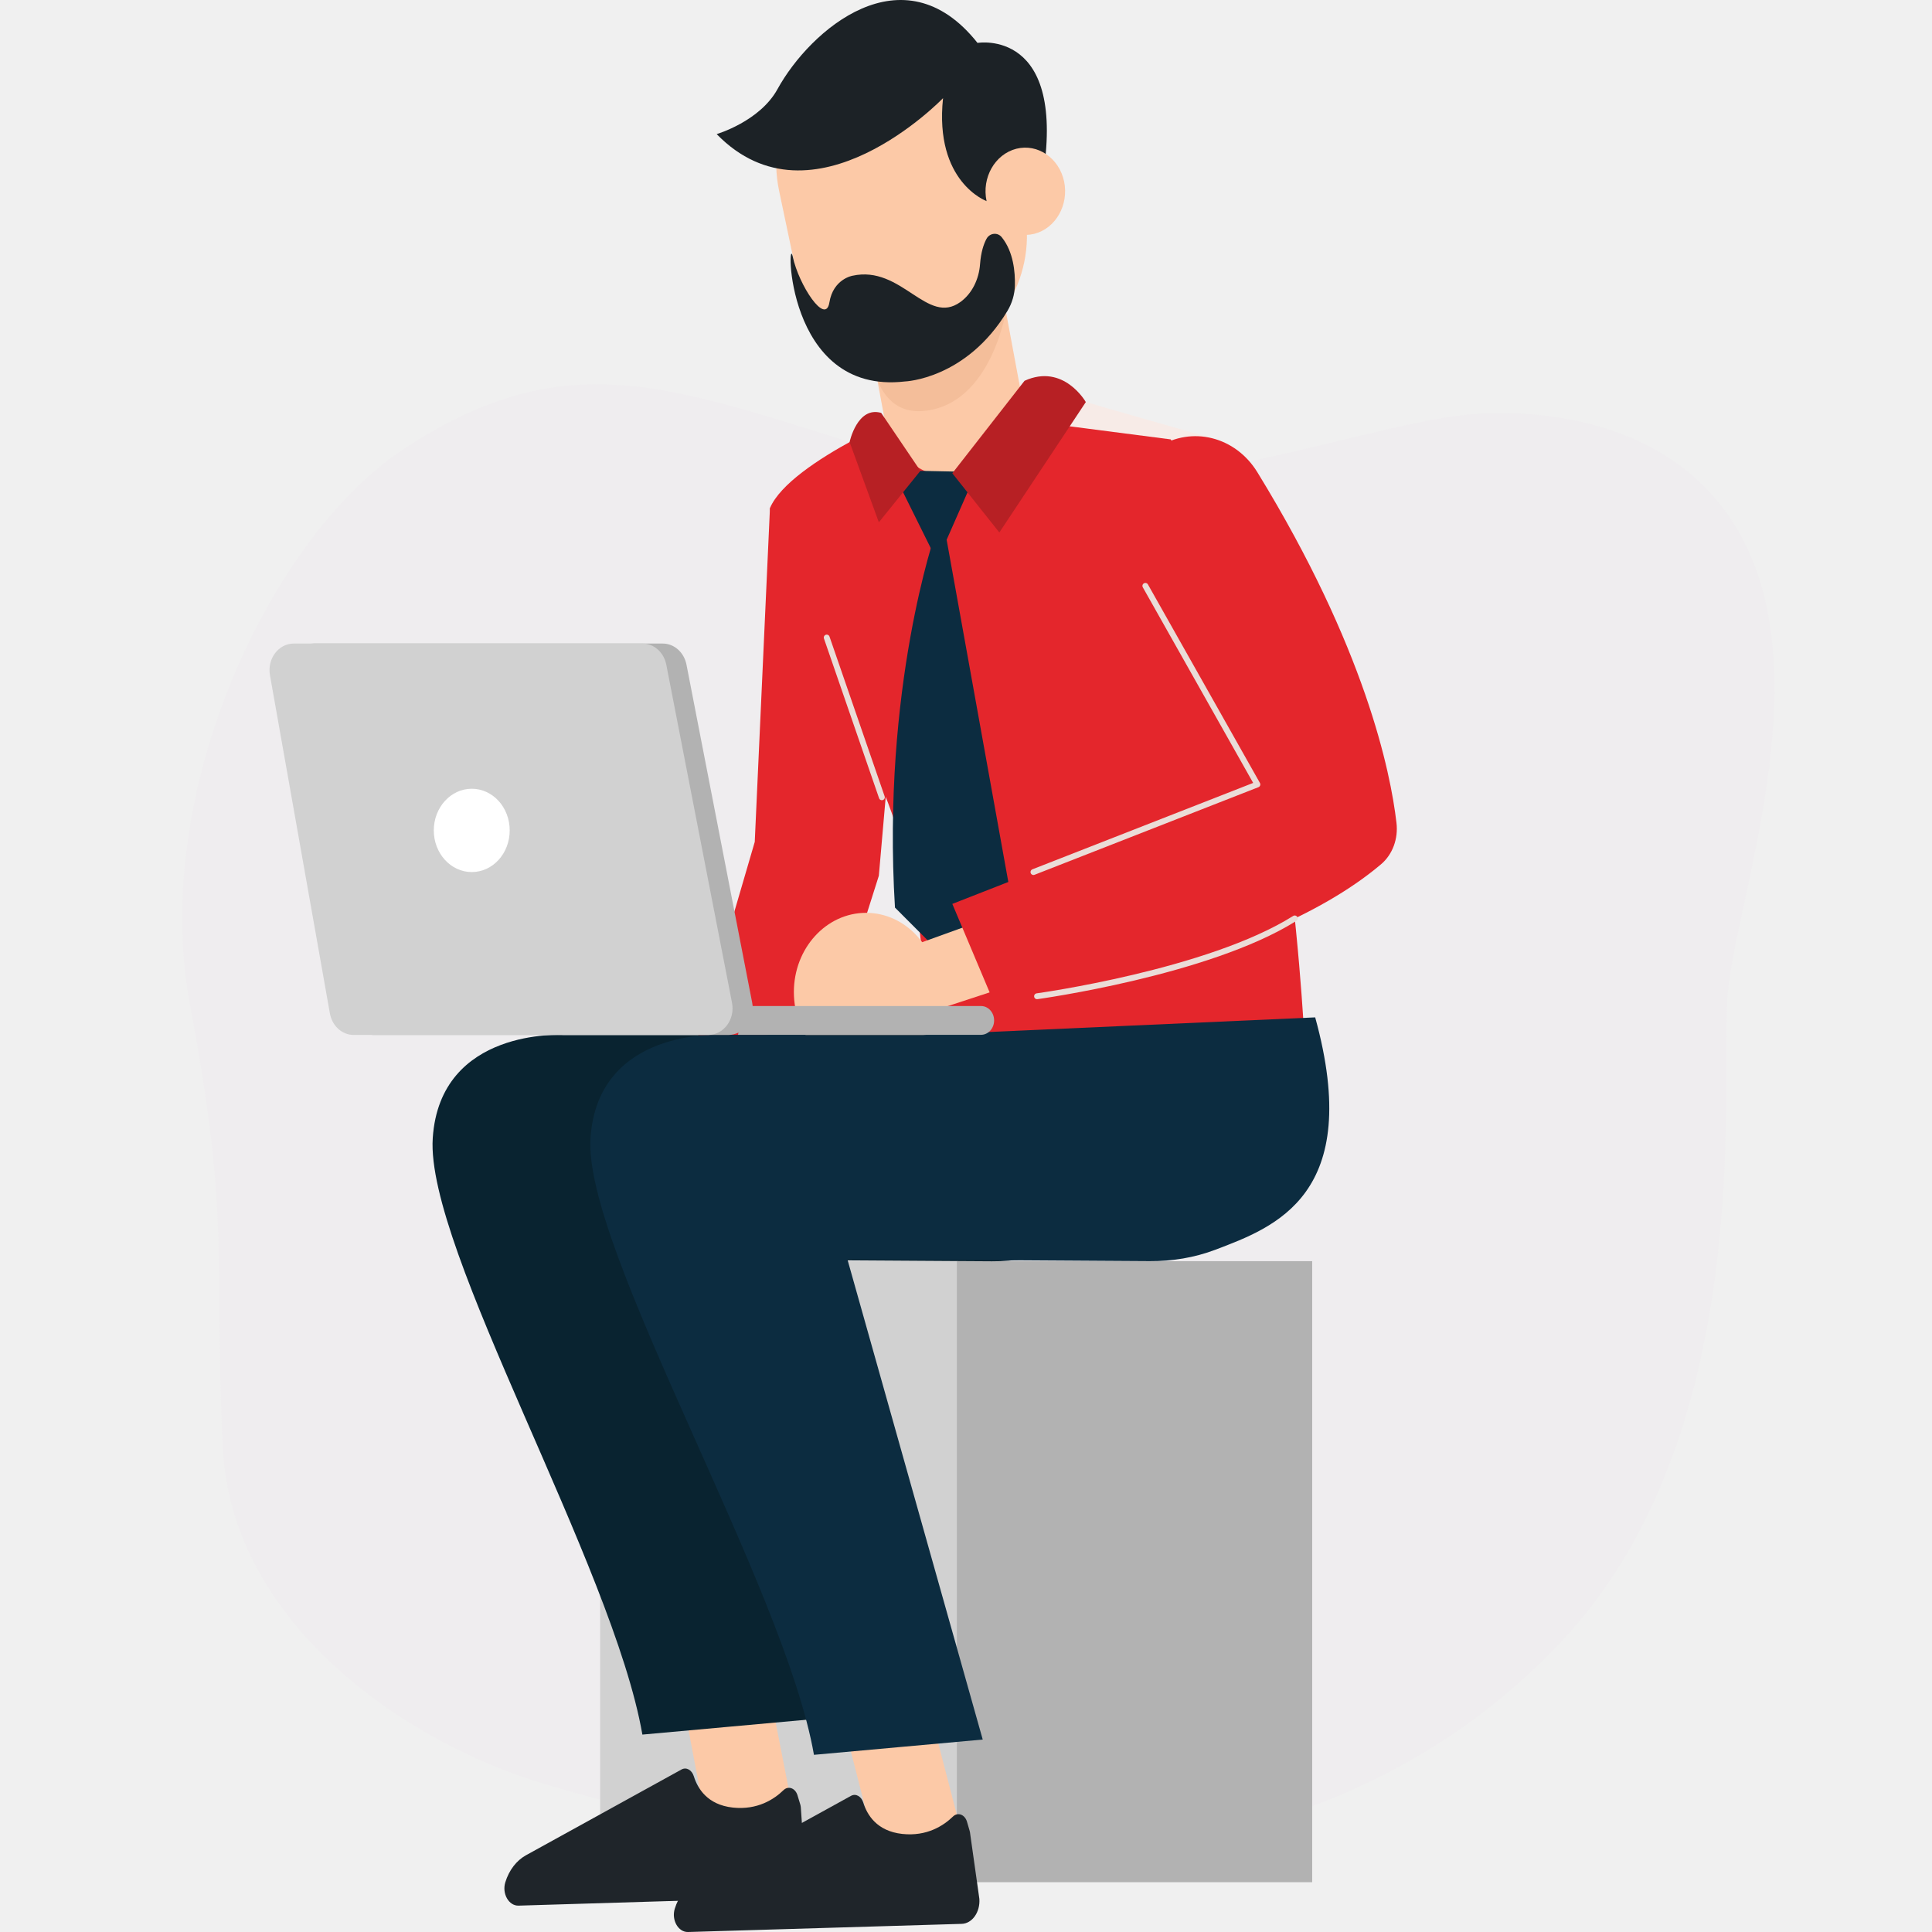
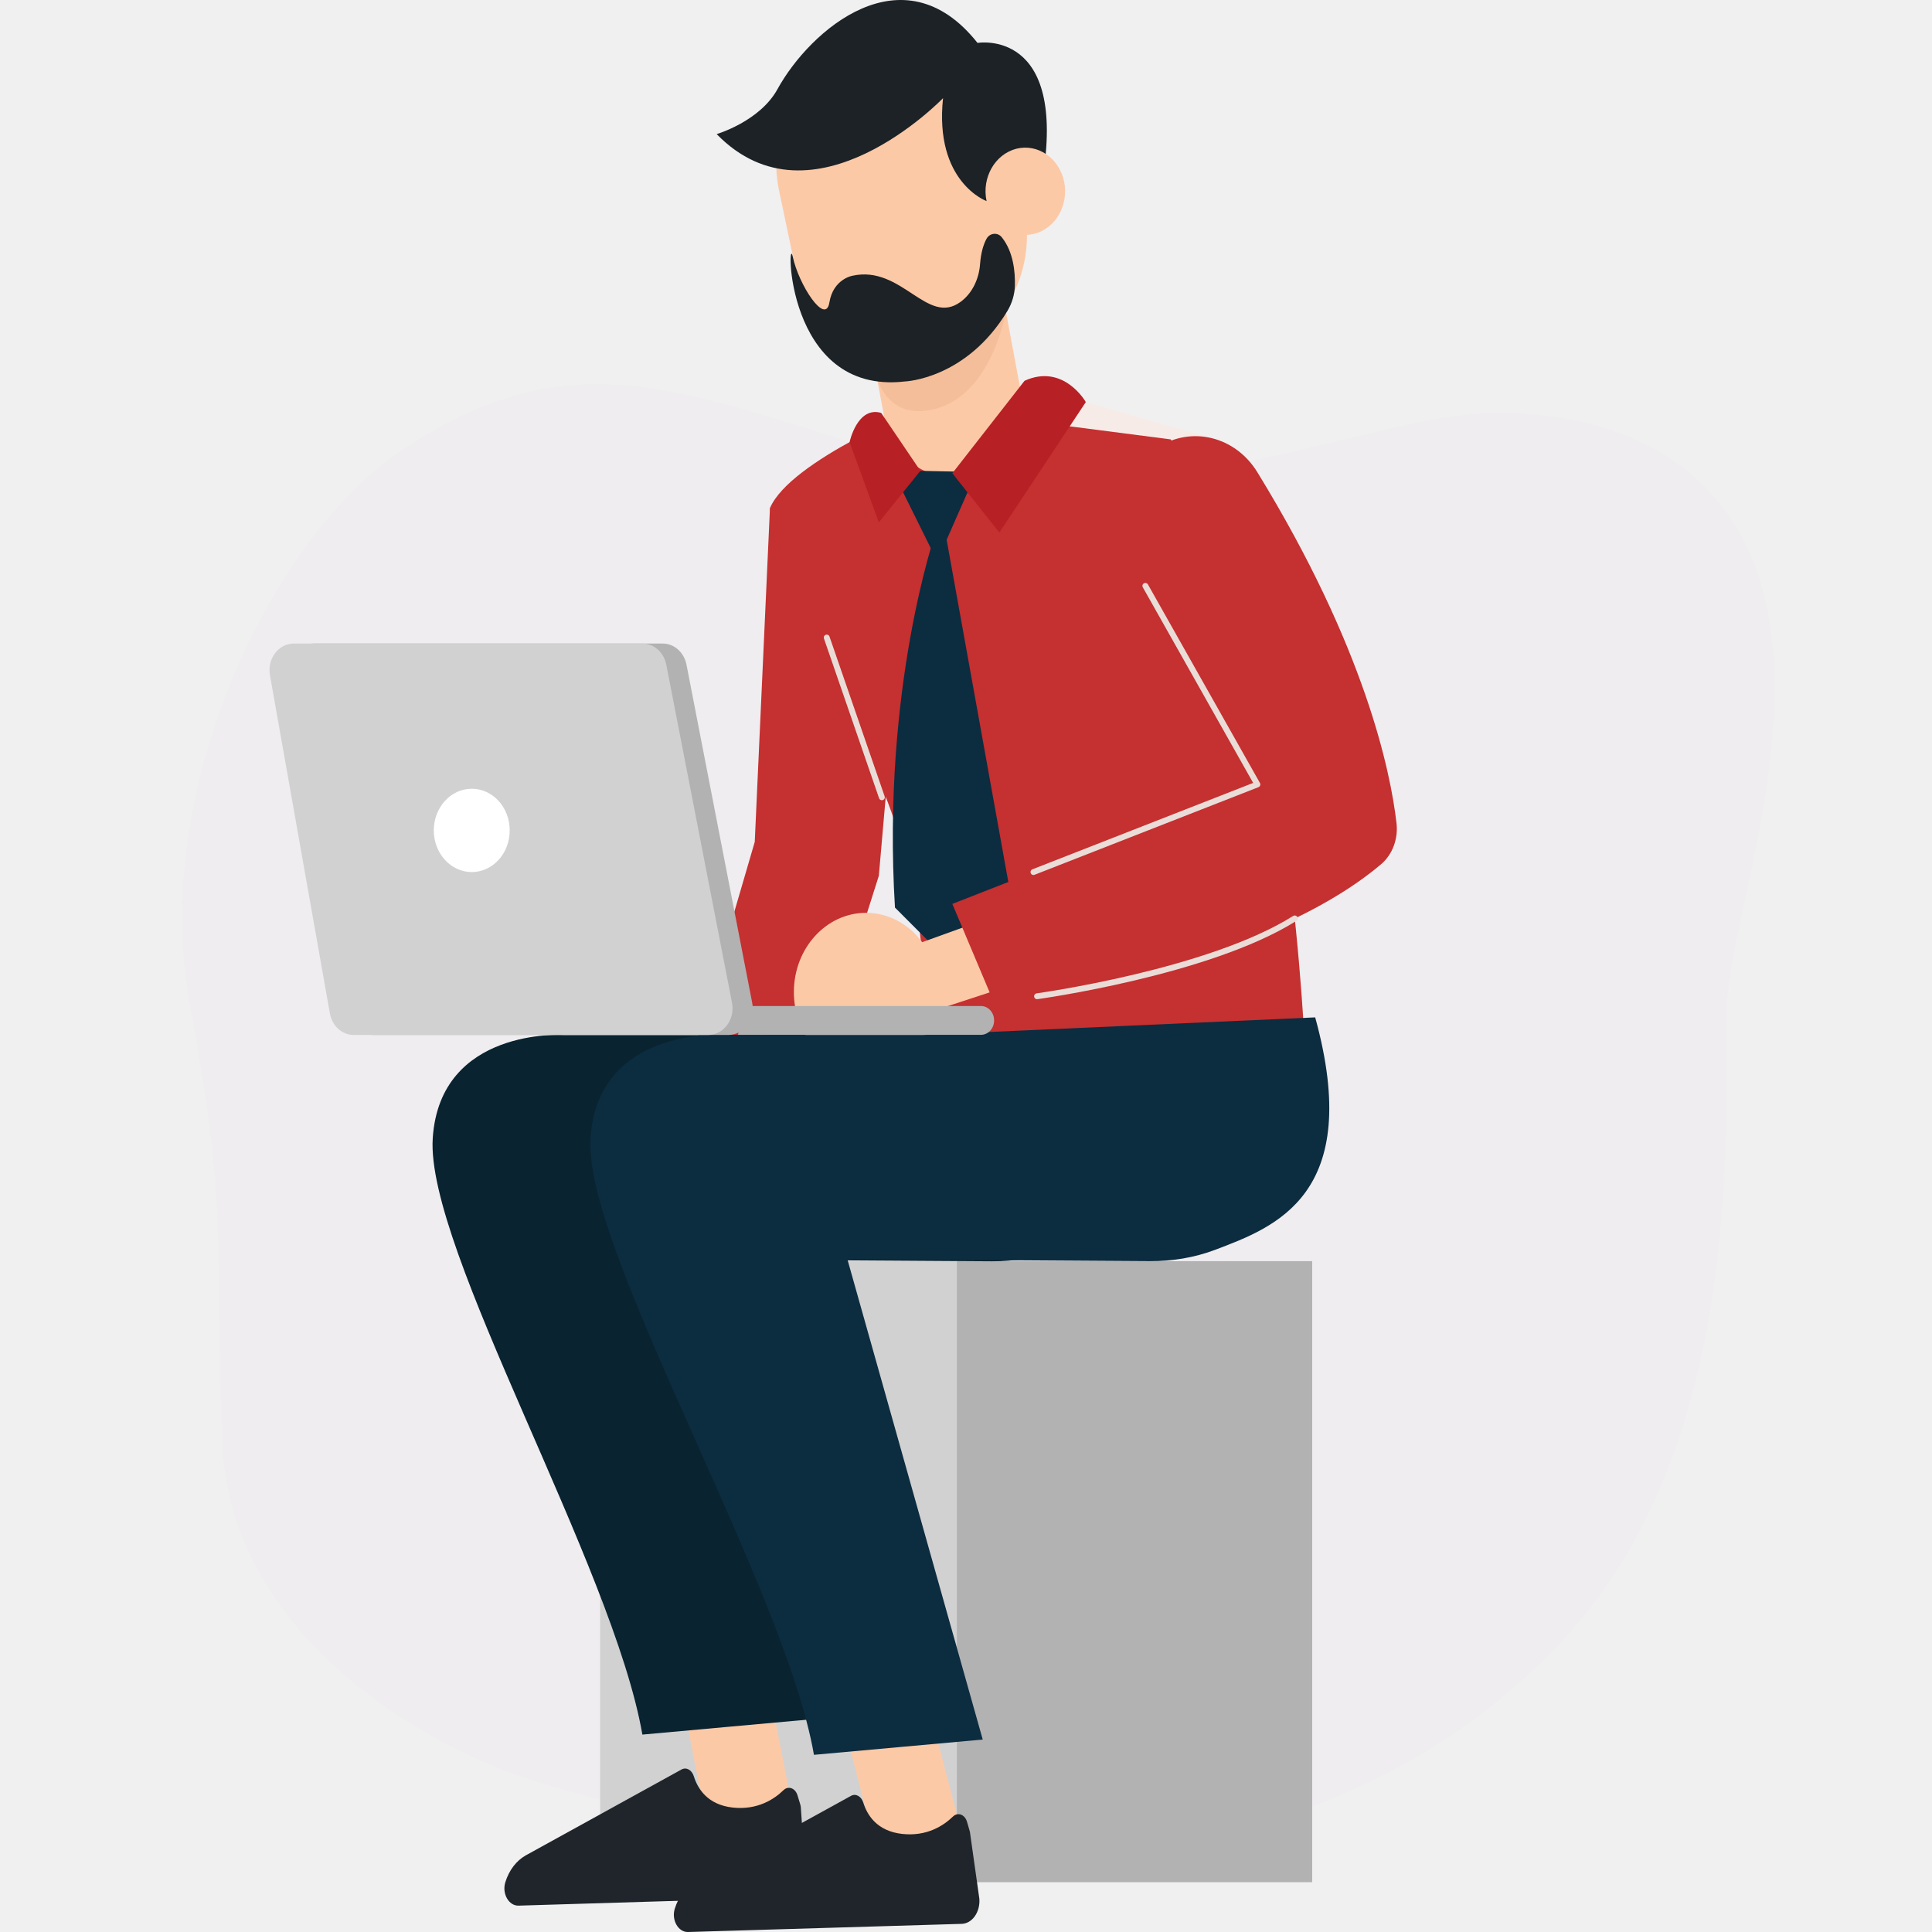
<svg xmlns="http://www.w3.org/2000/svg" width="250" height="250" viewBox="0 0 250 250" fill="none">
  <path d="M70.439 230.847C52.772 225.619 29.909 210.205 28.827 187.289C27.664 162.655 29.858 158.059 24.6 130.126C19.349 102.232 35.232 69.392 52.069 58.218C75.918 42.39 90.279 51.9 122.455 60.93C144.989 67.254 175.425 55.129 189.567 53.683C199.07 52.711 218.404 54.142 226.241 71.256C234.896 90.155 224.252 117.77 223.511 129.241C222.735 141.256 227.208 185.727 201.959 212.507C171.509 244.803 122.87 246.361 70.439 230.847Z" fill="#EFEDEF" />
  <path d="M169.796 163.193H123.637V243.555H169.796V163.193Z" fill="#B2B2B2" />
  <path d="M123.816 163.193H77.657V243.555H123.816V163.193Z" fill="#D1D1D1" />
-   <path d="M99.633 65.74L97.665 108.937L88.412 140.614H105.07L113.722 113.321L116.426 82.304L99.633 65.74Z" fill="#E4262C" />
+   <path d="M99.633 65.74L97.665 108.937L88.412 140.614H105.07L113.722 113.321L116.426 82.304L99.633 65.74Z" fill="#C53030" />
  <path d="M99.167 216.727L102.516 233.85L91.266 235.317L88.066 218.457L99.167 216.727Z" fill="#FCC9A7" />
  <path d="M103.193 232.3C102.907 231.377 102.006 231.047 101.39 231.641C100.189 232.811 98.026 234.245 94.826 233.899C91.507 233.536 90.26 231.394 89.779 229.844C89.524 229.037 88.818 228.625 88.187 228.971L68.044 240.079C66.827 240.755 65.866 242.007 65.385 243.573C64.935 245.04 65.836 246.622 67.098 246.589L101.901 245.534C103.268 245.501 104.319 244.018 104.199 242.304L103.628 233.899C103.613 233.767 103.598 233.619 103.553 233.487L103.193 232.3Z" fill="#1F252A" />
  <path d="M98.971 133.924H72.85C72.85 133.924 56.943 132.952 55.997 147.274C55.05 161.596 79.324 202.568 83.124 224.455L104.965 222.477L89.238 162.964L128.352 163.211C131.251 163.227 134.135 162.766 136.869 161.728C144.484 158.827 156.111 154.674 149.772 131.666L98.971 133.924Z" fill="#092330" />
  <path d="M119.13 216.791L124.447 237.261L113.196 238.727L108.029 218.522L119.13 216.791Z" fill="#FCC9A7" />
  <path d="M125.122 235.712C124.837 234.789 123.936 234.46 123.32 235.053C122.118 236.223 119.955 237.657 116.756 237.311C113.436 236.948 112.189 234.806 111.709 233.256C111.453 232.449 110.747 232.037 110.117 232.383L89.974 243.491C88.757 244.167 87.796 245.42 87.315 246.985C86.864 248.452 87.766 250.034 89.027 250.001L124.432 248.947C125.798 248.914 126.85 247.43 126.73 245.716L125.543 237.311C125.528 237.179 125.513 237.031 125.468 236.899L125.122 235.712Z" fill="#1F252A" />
  <path d="M130.185 48.764C130.771 49.39 156.982 56.724 156.982 56.724L151.38 73.057L122.72 70.684L130.185 48.764Z" fill="#F7EBE7" />
-   <path d="M119.37 52.703C119.37 52.703 102.292 59.543 99.633 65.74C100.549 74.491 103.358 82.913 107.984 90.115C113.662 98.949 120.677 114.128 119.385 133.922H168.759C168.759 133.922 166.1 78.232 151.485 56.856L119.37 52.703Z" fill="#E4262C" />
+   <path d="M119.37 52.703C119.37 52.703 102.292 59.543 99.633 65.74C100.549 74.491 103.358 82.913 107.984 90.115C113.662 98.949 120.677 114.128 119.385 133.922H168.759C168.759 133.922 166.1 78.232 151.485 56.856L119.37 52.703Z" fill="#C53030" />
  <path d="M124.972 61.537C129.823 60.449 132.948 55.258 131.956 49.934L129.057 34.359L111.498 38.298L114.397 53.873C115.388 59.197 120.12 62.624 124.972 61.537Z" fill="#FCC9A7" />
  <path d="M130.259 39.799C130.259 39.799 128.411 52.425 119.459 53.183C111.618 53.843 112.369 41.398 112.369 41.398L130.259 39.799Z" fill="#F4BE9A" />
  <path d="M120.165 46.259L121.712 45.863C129.478 43.886 134.315 35.381 132.512 26.877L130.469 17.17C128.667 8.649 120.916 3.342 113.165 5.32L111.618 5.715C103.852 7.693 99.016 16.197 100.818 24.702L102.861 34.409C104.664 42.93 112.414 48.237 120.165 46.259Z" fill="#FCC9A7" />
  <path d="M127.646 30.916C127.285 31.592 126.94 32.614 126.819 34.163C126.684 36.125 125.783 37.987 124.281 39.075C119.97 42.206 116.68 34.279 110.312 35.68C110.312 35.68 107.818 36.092 107.322 39.141C106.827 42.173 103.357 36.866 102.591 33.24C101.825 29.614 101.434 51.188 117.116 49.359C117.116 49.359 125.032 49.079 130.364 40.228C130.95 39.256 131.296 38.119 131.326 36.949C131.371 35.218 131.145 32.598 129.643 30.719C129.118 30.027 128.066 30.125 127.646 30.916Z" fill="#1C2226" />
  <path d="M127.661 26.021C127.661 26.021 120.886 23.565 122.028 12.704C122.028 12.704 105.205 30.174 92.737 17.352C92.737 17.352 98.31 15.72 100.608 11.534C104.799 3.903 116.846 -6.612 126.489 5.551C126.489 5.551 138.22 3.557 134.856 23.384L127.661 26.021Z" fill="#1C2226" />
  <path d="M127.661 26.021C128.307 29.054 131.071 30.949 133.834 30.257C136.613 29.548 138.326 26.515 137.695 23.482C137.049 20.449 134.285 18.554 131.521 19.246C128.742 19.955 127.015 22.988 127.661 26.021Z" fill="#FCC9A7" />
  <path d="M119.099 60.928L126.354 61.076L121.276 72.614L115.794 61.554L119.099 60.928Z" fill="#0C2C40" />
  <path d="M132.573 49.275L123.23 61.24L129.314 68.904L140.504 52.027C140.504 52.027 137.635 46.967 132.573 49.275Z" fill="#B72024" />
  <path d="M119.099 60.926L113.722 67.585L109.937 57.202C109.937 57.202 110.928 52.537 114.022 53.427L119.099 60.926Z" fill="#B72024" />
  <path d="M121.082 68.888C121.082 68.888 114.067 88.962 115.809 117.441L122.719 124.363L130.785 115.843L122.088 67.586L121.082 68.888Z" fill="#0C2C40" />
  <path d="M134.195 116.553L119.174 121.975L118.183 131.649L138.1 125.123L134.195 116.553Z" fill="#FCC9A7" />
  <path d="M121.412 128.37C121.412 134.023 117.237 138.622 112.069 138.622C106.917 138.622 102.727 134.04 102.727 128.37C102.727 122.717 106.902 118.119 112.069 118.119C117.222 118.119 121.412 122.701 121.412 128.37Z" fill="#FCC9A7" />
  <path d="M119.37 133.923H93.263C93.263 133.923 77.356 132.95 76.41 147.273C75.464 161.595 101.525 205.204 105.325 227.074L127.165 225.097L109.651 162.946L148.765 163.193C151.664 163.21 154.548 162.748 157.282 161.71C164.898 158.809 176.524 154.656 170.185 131.648L119.37 133.923Z" fill="#0C2C40" />
  <path d="M40.615 83.275H85.753C87.24 83.275 88.517 84.413 88.832 86.011L97.334 129.752C97.755 131.895 96.253 133.922 94.255 133.922H48.366C46.864 133.922 45.572 132.752 45.287 131.137L37.536 87.396C37.146 85.253 38.633 83.275 40.615 83.275Z" fill="#B2B2B2" />
  <path d="M38.017 83.275H83.139C84.626 83.275 85.903 84.413 86.219 86.011L94.721 129.752C95.141 131.895 93.654 133.922 91.641 133.922H45.768C44.266 133.922 42.974 132.752 42.688 131.137L34.938 87.396C34.547 85.253 36.034 83.275 38.017 83.275Z" fill="#D1D1D1" />
  <path d="M96.103 130.18H126.941C127.887 130.18 128.638 131.02 128.638 132.042C128.638 133.081 127.872 133.905 126.941 133.905H95.502L96.103 130.18Z" fill="#B2B2B2" />
  <path d="M65.955 107.454C65.955 110.438 63.762 112.844 61.044 112.844C58.325 112.844 56.132 110.421 56.132 107.454C56.132 104.471 58.34 102.064 61.044 102.064C63.762 102.064 65.955 104.471 65.955 107.454Z" fill="white" />
-   <path d="M146.212 72.285L162.705 101.506L123.23 116.965L128.638 129.788C128.638 129.788 162.39 125.635 178.702 111.84C180.205 110.571 180.955 108.511 180.7 106.451C179.934 99.858 176.66 83.855 162.705 61.111C159.866 56.48 154.218 55.079 149.817 57.881C145.236 60.781 143.629 67.209 146.212 72.285Z" fill="#E4262C" />
+   <path d="M146.212 72.285L162.705 101.506L123.23 116.965L128.638 129.788C128.638 129.788 162.39 125.635 178.702 111.84C180.205 110.571 180.955 108.511 180.7 106.451C179.934 99.858 176.66 83.855 162.705 61.111C159.866 56.48 154.218 55.079 149.817 57.881C145.236 60.781 143.629 67.209 146.212 72.285Z" fill="#C53030" />
  <path d="M133.729 112.844L162.705 101.505L148.21 75.811" stroke="#EADDD8" stroke-width="0.76" stroke-miterlimit="10" stroke-linecap="round" stroke-linejoin="round" />
  <path d="M114.112 103.167L106.978 82.5" stroke="#EADDD8" stroke-width="0.76" stroke-miterlimit="10" stroke-linecap="round" stroke-linejoin="round" />
  <path d="M134.194 128.915C134.194 128.915 156.365 125.866 167.541 118.844" stroke="#EADDD8" stroke-width="0.76" stroke-miterlimit="10" stroke-linecap="round" stroke-linejoin="round" />
</svg>
